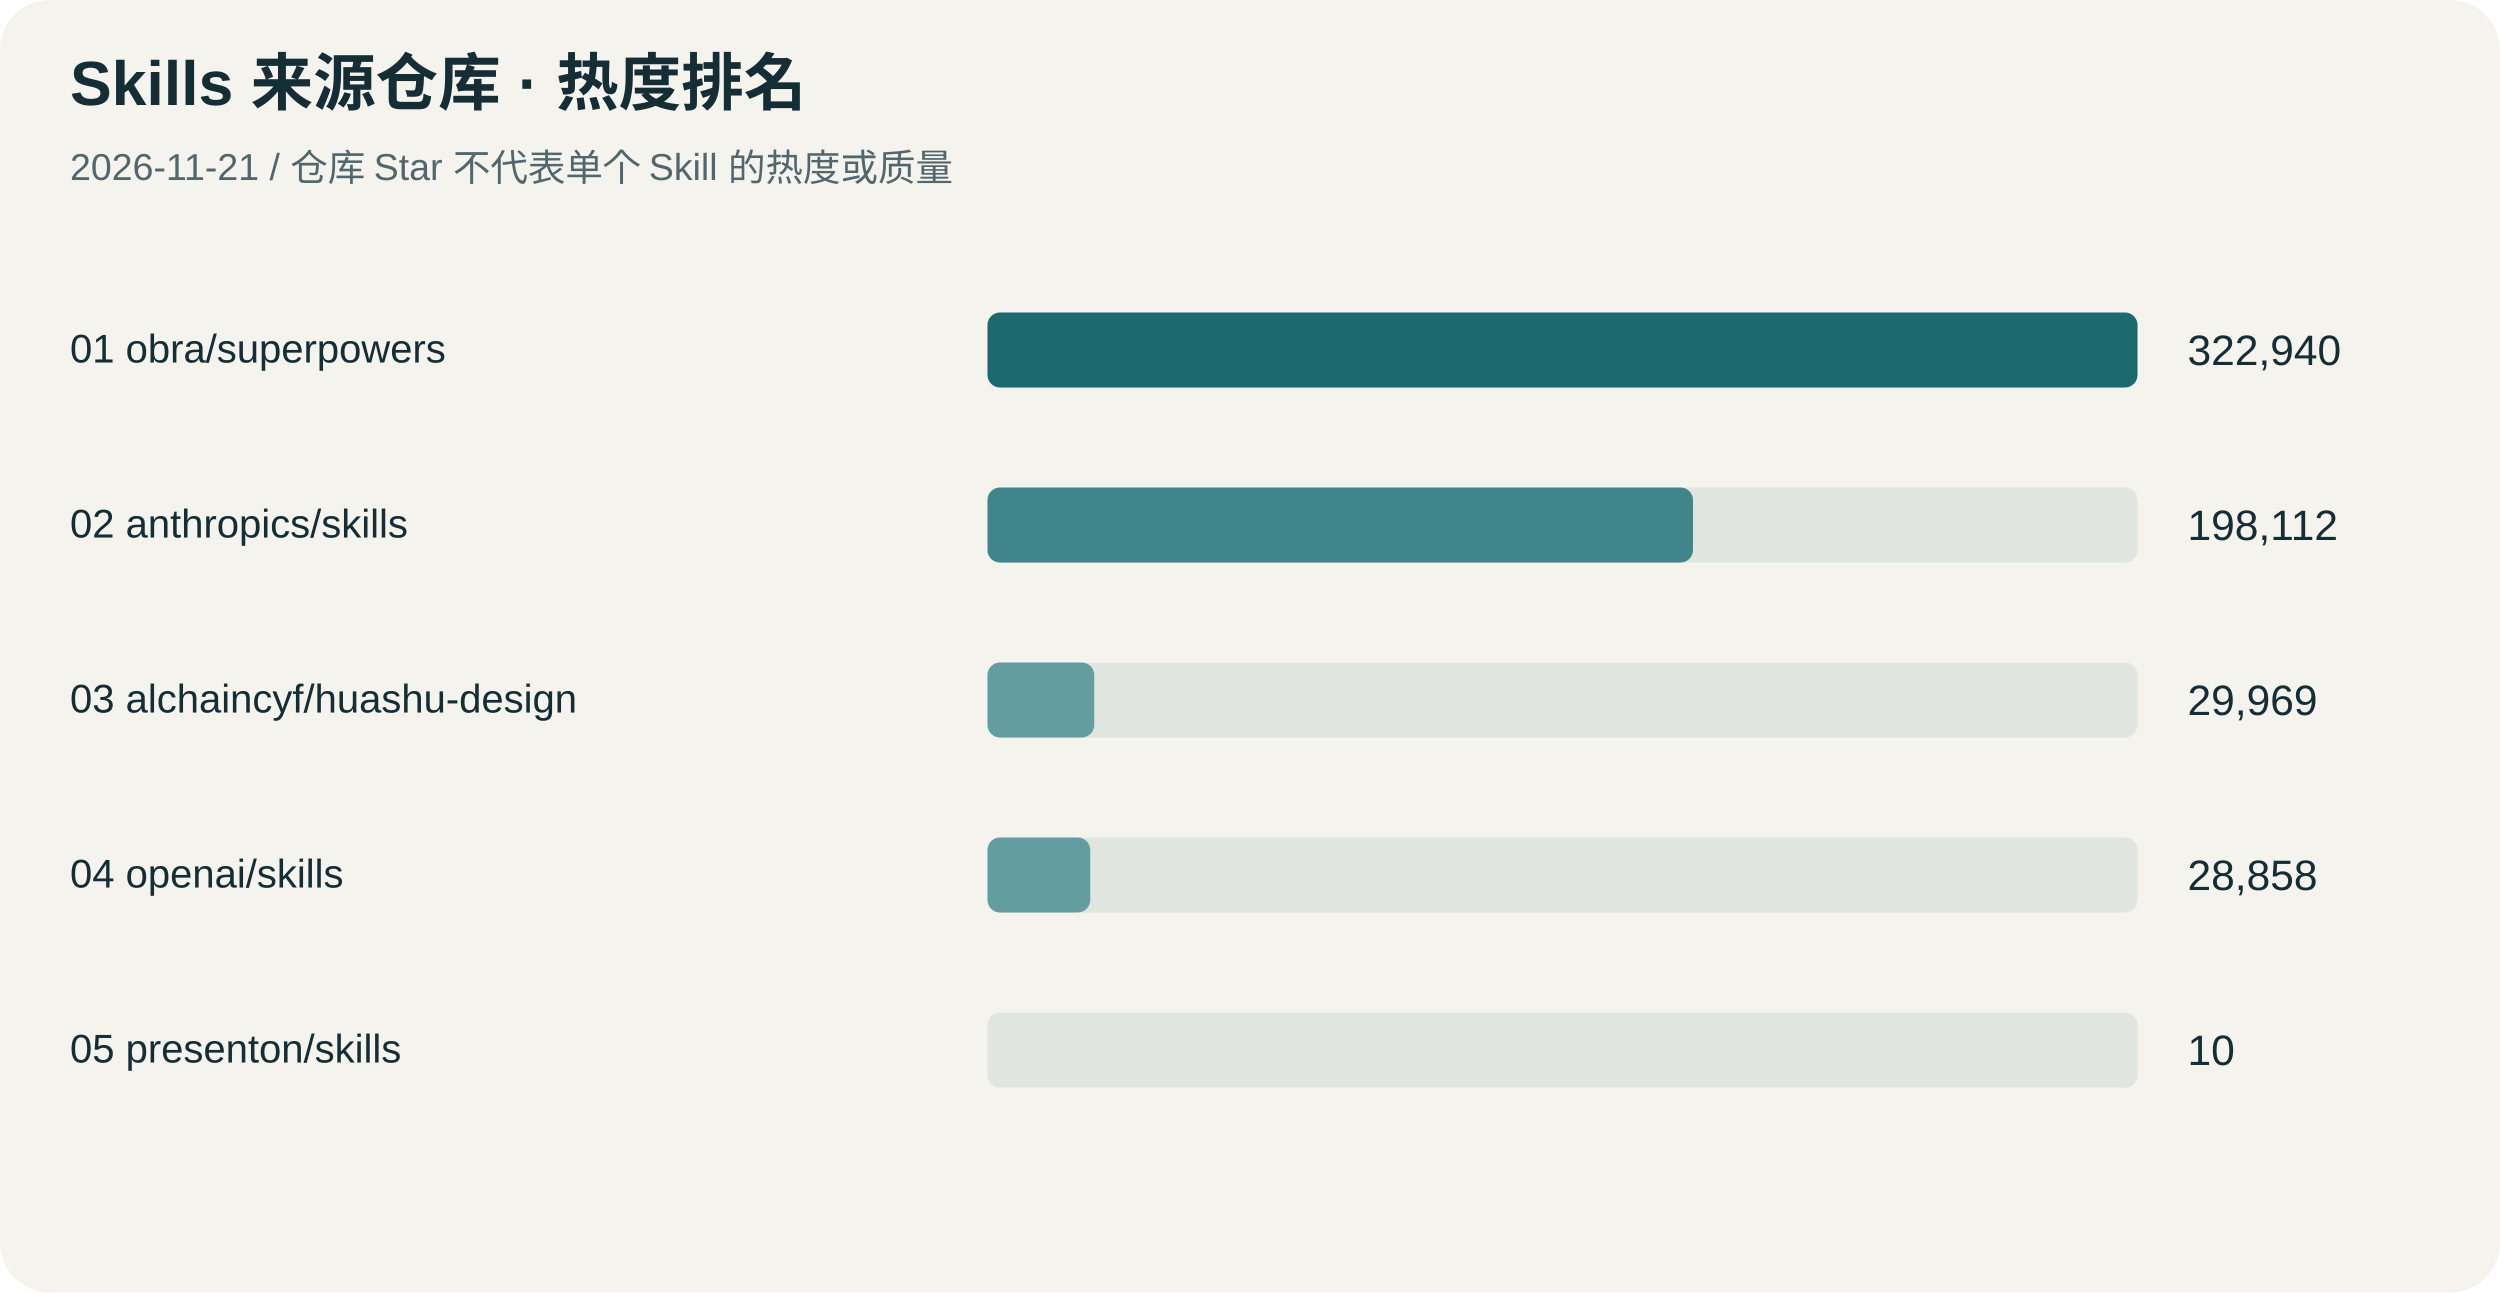
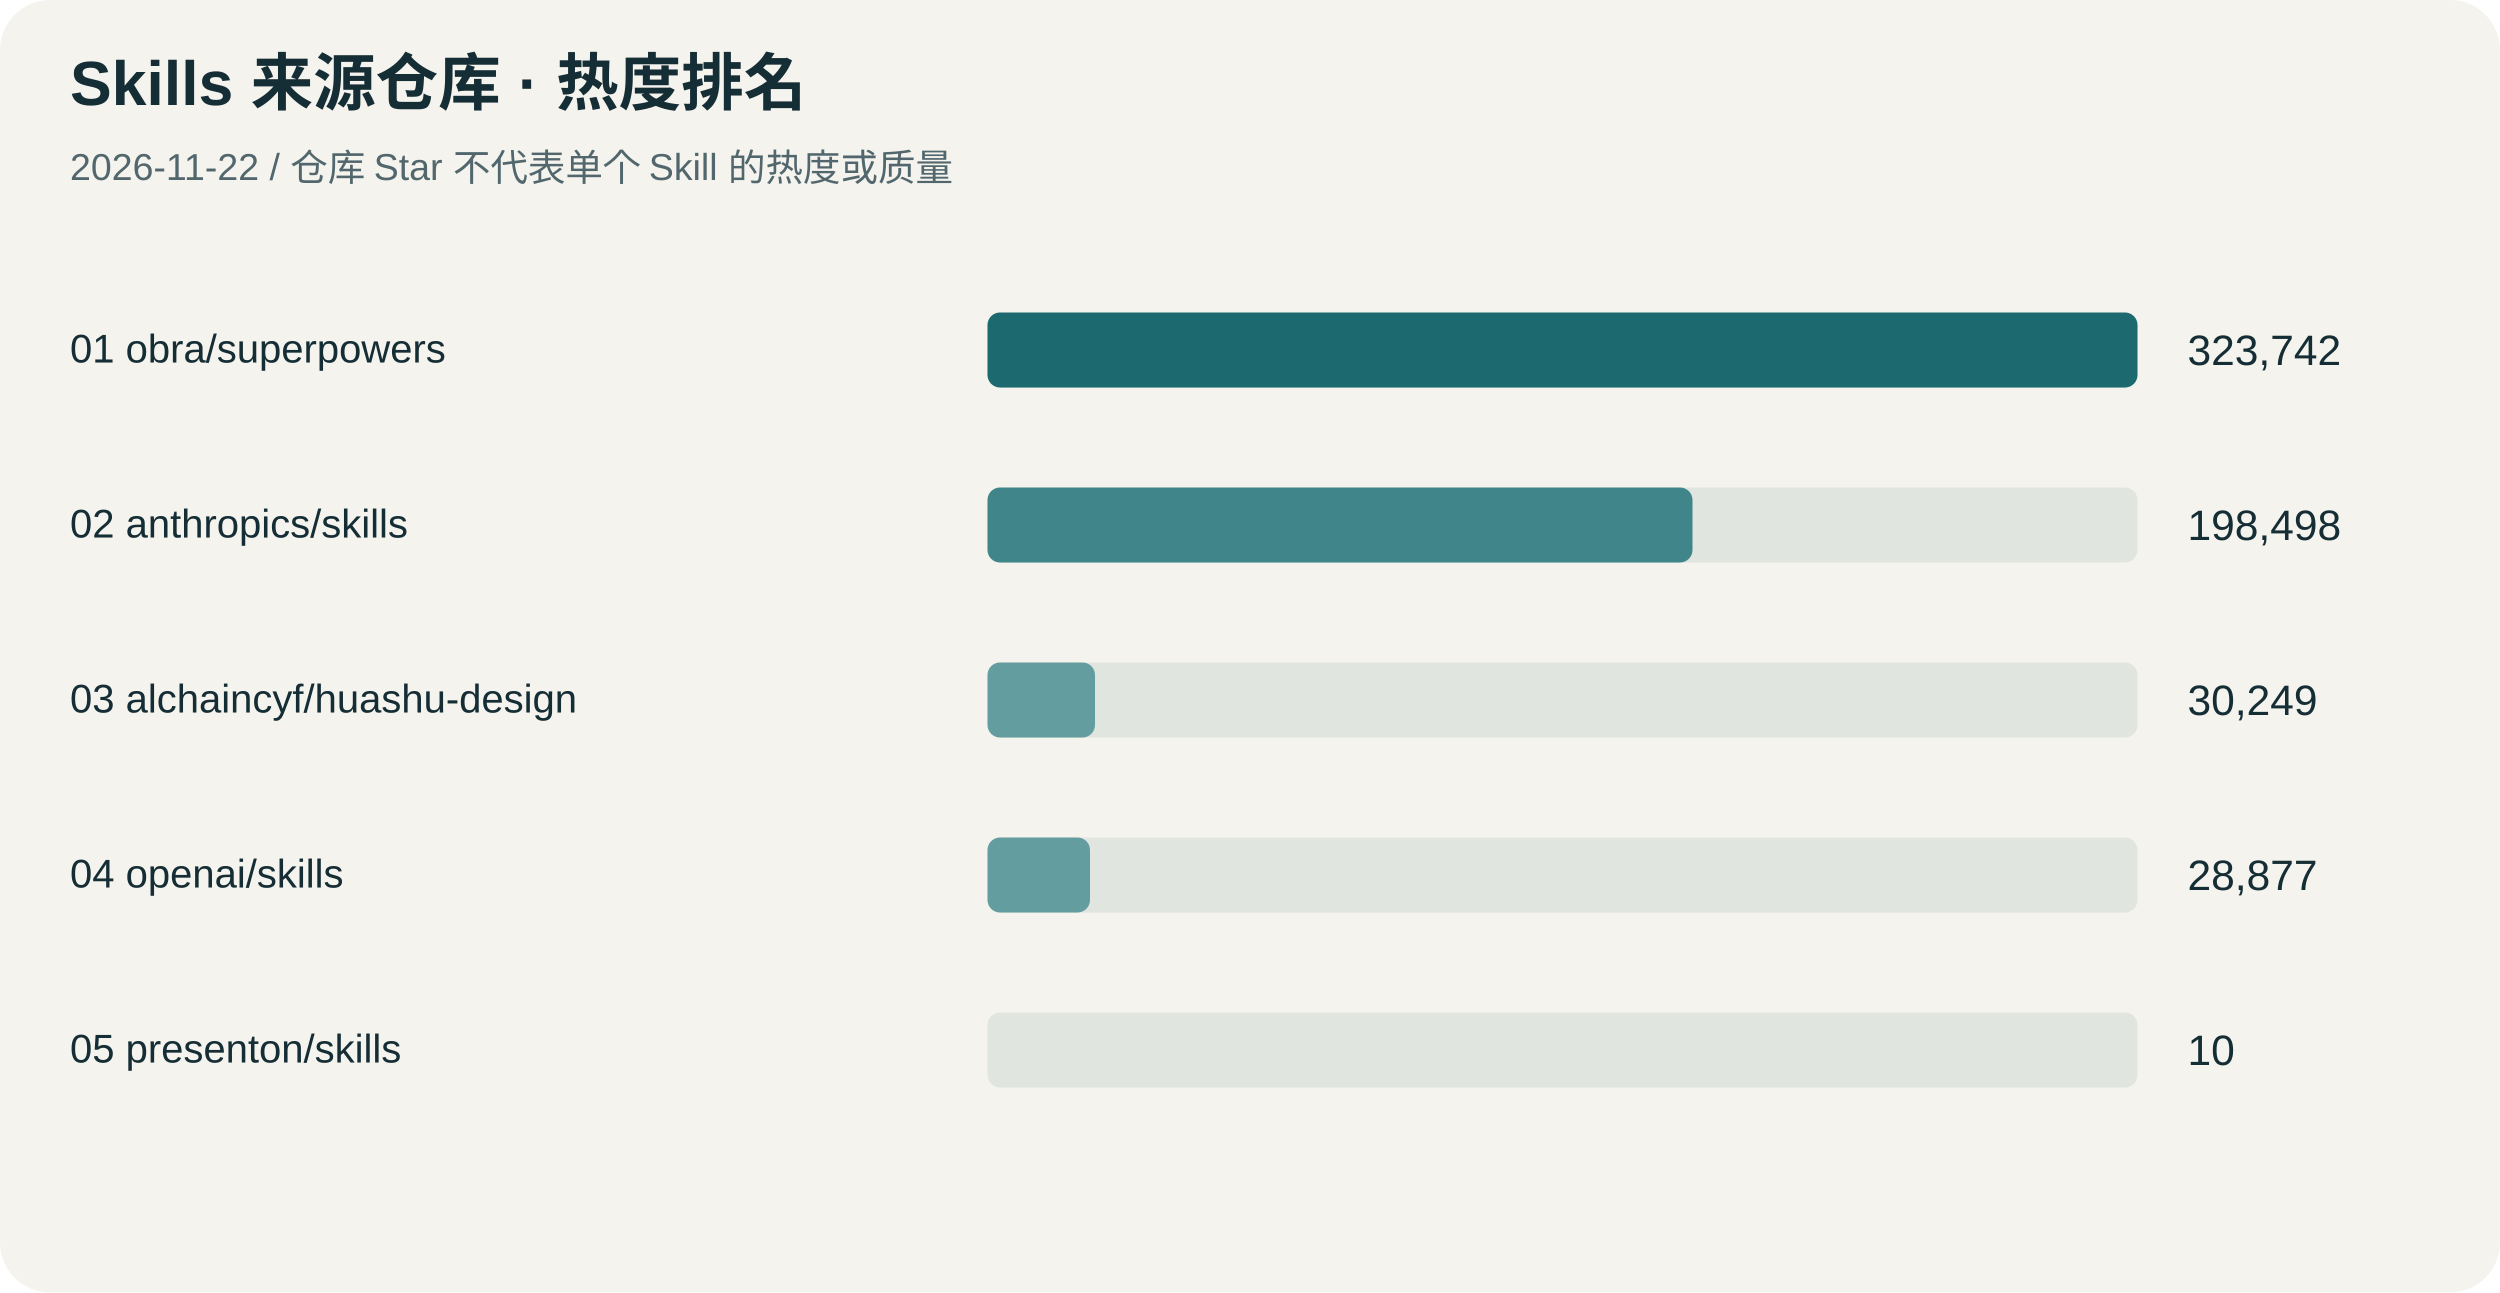
<svg xmlns="http://www.w3.org/2000/svg" viewBox="0 0 1000 517" role="img" aria-labelledby="title desc">
  <rect width="100%" height="100%" rx="20" fill="#f5f3ed" />
  <g font-family="Segoe UI,Microsoft YaHei,Arial,sans-serif" fill="#152d35">
    <text x="28" y="42" font-size="25" font-weight="700">Skills 来源仓库 · 热度排名</text>
-     <text x="28" y="72" font-size="15" fill="#52676d">2026-11-21 / 仓库 Star 不代表单个 Skill 的热度或质量</text>
+     <text x="28" y="72" font-size="15" fill="#52676d">2026-11-22 / 仓库 Star 不代表单个 Skill 的热度或质量</text>
    <text x="28" y="145" font-size="16">01  obra/superpowers</text>
    <rect x="395" y="125" width="460" height="30" rx="5" fill="#e0e5df" />
    <rect x="395" y="125" width="460.0" height="30" rx="5" fill="#1c6970" />
-     <text x="875" y="146" font-size="17">322,940</text>
+     <text x="875" y="146" font-size="17">323,742</text>
    <text x="28" y="215" font-size="16">02  anthropics/skills</text>
    <rect x="395" y="195" width="460" height="30" rx="5" fill="#e0e5df" />
-     <rect x="395" y="195" width="282.2" height="30" rx="5" fill="#40858a" />
-     <text x="875" y="216" font-size="17">198,112</text>
+     <rect x="395" y="195" width="282.0" height="30" rx="5" fill="#40858a" />
+     <text x="875" y="216" font-size="17">198,498</text>
    <text x="28" y="285" font-size="16">03  alchaincyf/huashu-design</text>
    <rect x="395" y="265" width="460" height="30" rx="5" fill="#e0e5df" />
-     <rect x="395" y="265" width="42.7" height="30" rx="5" fill="#639da0" />
-     <text x="875" y="286" font-size="17">29,969</text>
+     <rect x="395" y="265" width="43.0" height="30" rx="5" fill="#639da0" />
+     <text x="875" y="286" font-size="17">30,249</text>
    <text x="28" y="355" font-size="16">04  openai/skills</text>
    <rect x="395" y="335" width="460" height="30" rx="5" fill="#e0e5df" />
-     <rect x="395" y="335" width="41.1" height="30" rx="5" fill="#639da0" />
-     <text x="875" y="356" font-size="17">28,858</text>
+     <rect x="395" y="335" width="41.0" height="30" rx="5" fill="#639da0" />
+     <text x="875" y="356" font-size="17">28,877</text>
    <text x="28" y="425" font-size="16">05  presenton/skills</text>
    <rect x="395" y="405" width="460" height="30" rx="5" fill="#e0e5df" />
    <rect x="395" y="405" width="0.0" height="30" rx="5" fill="#639da0" />
    <text x="875" y="426" font-size="17">10</text>
  </g>
</svg>
